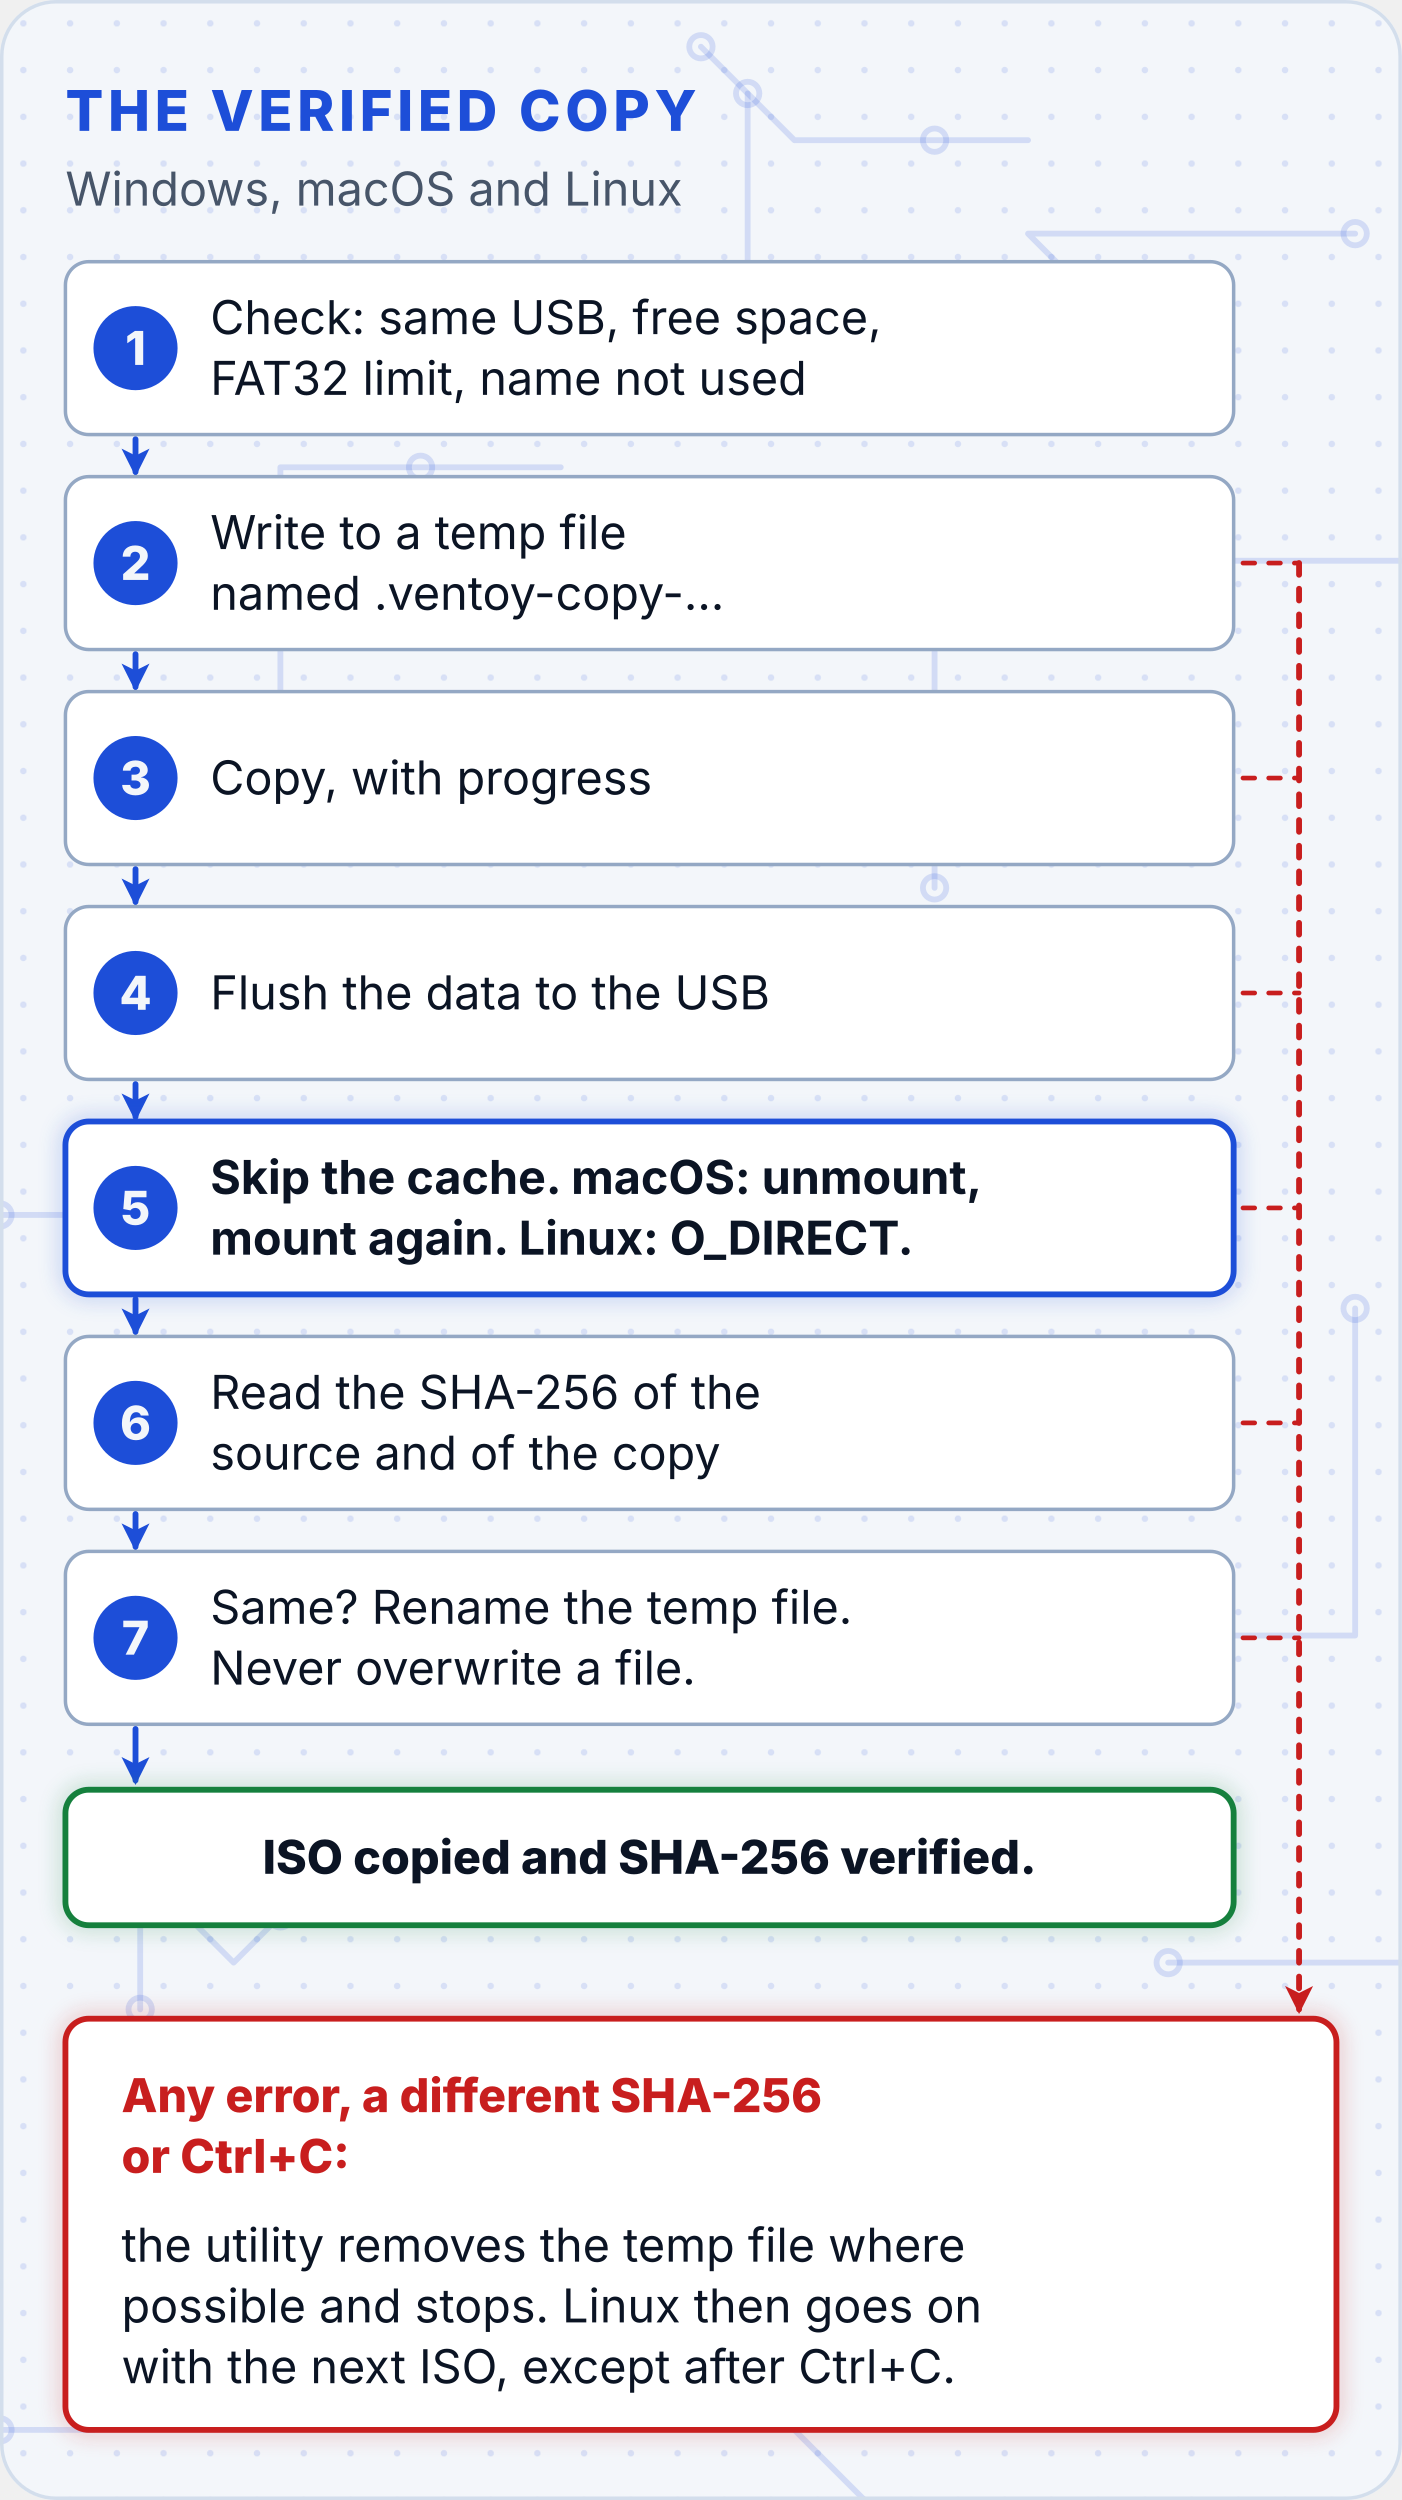
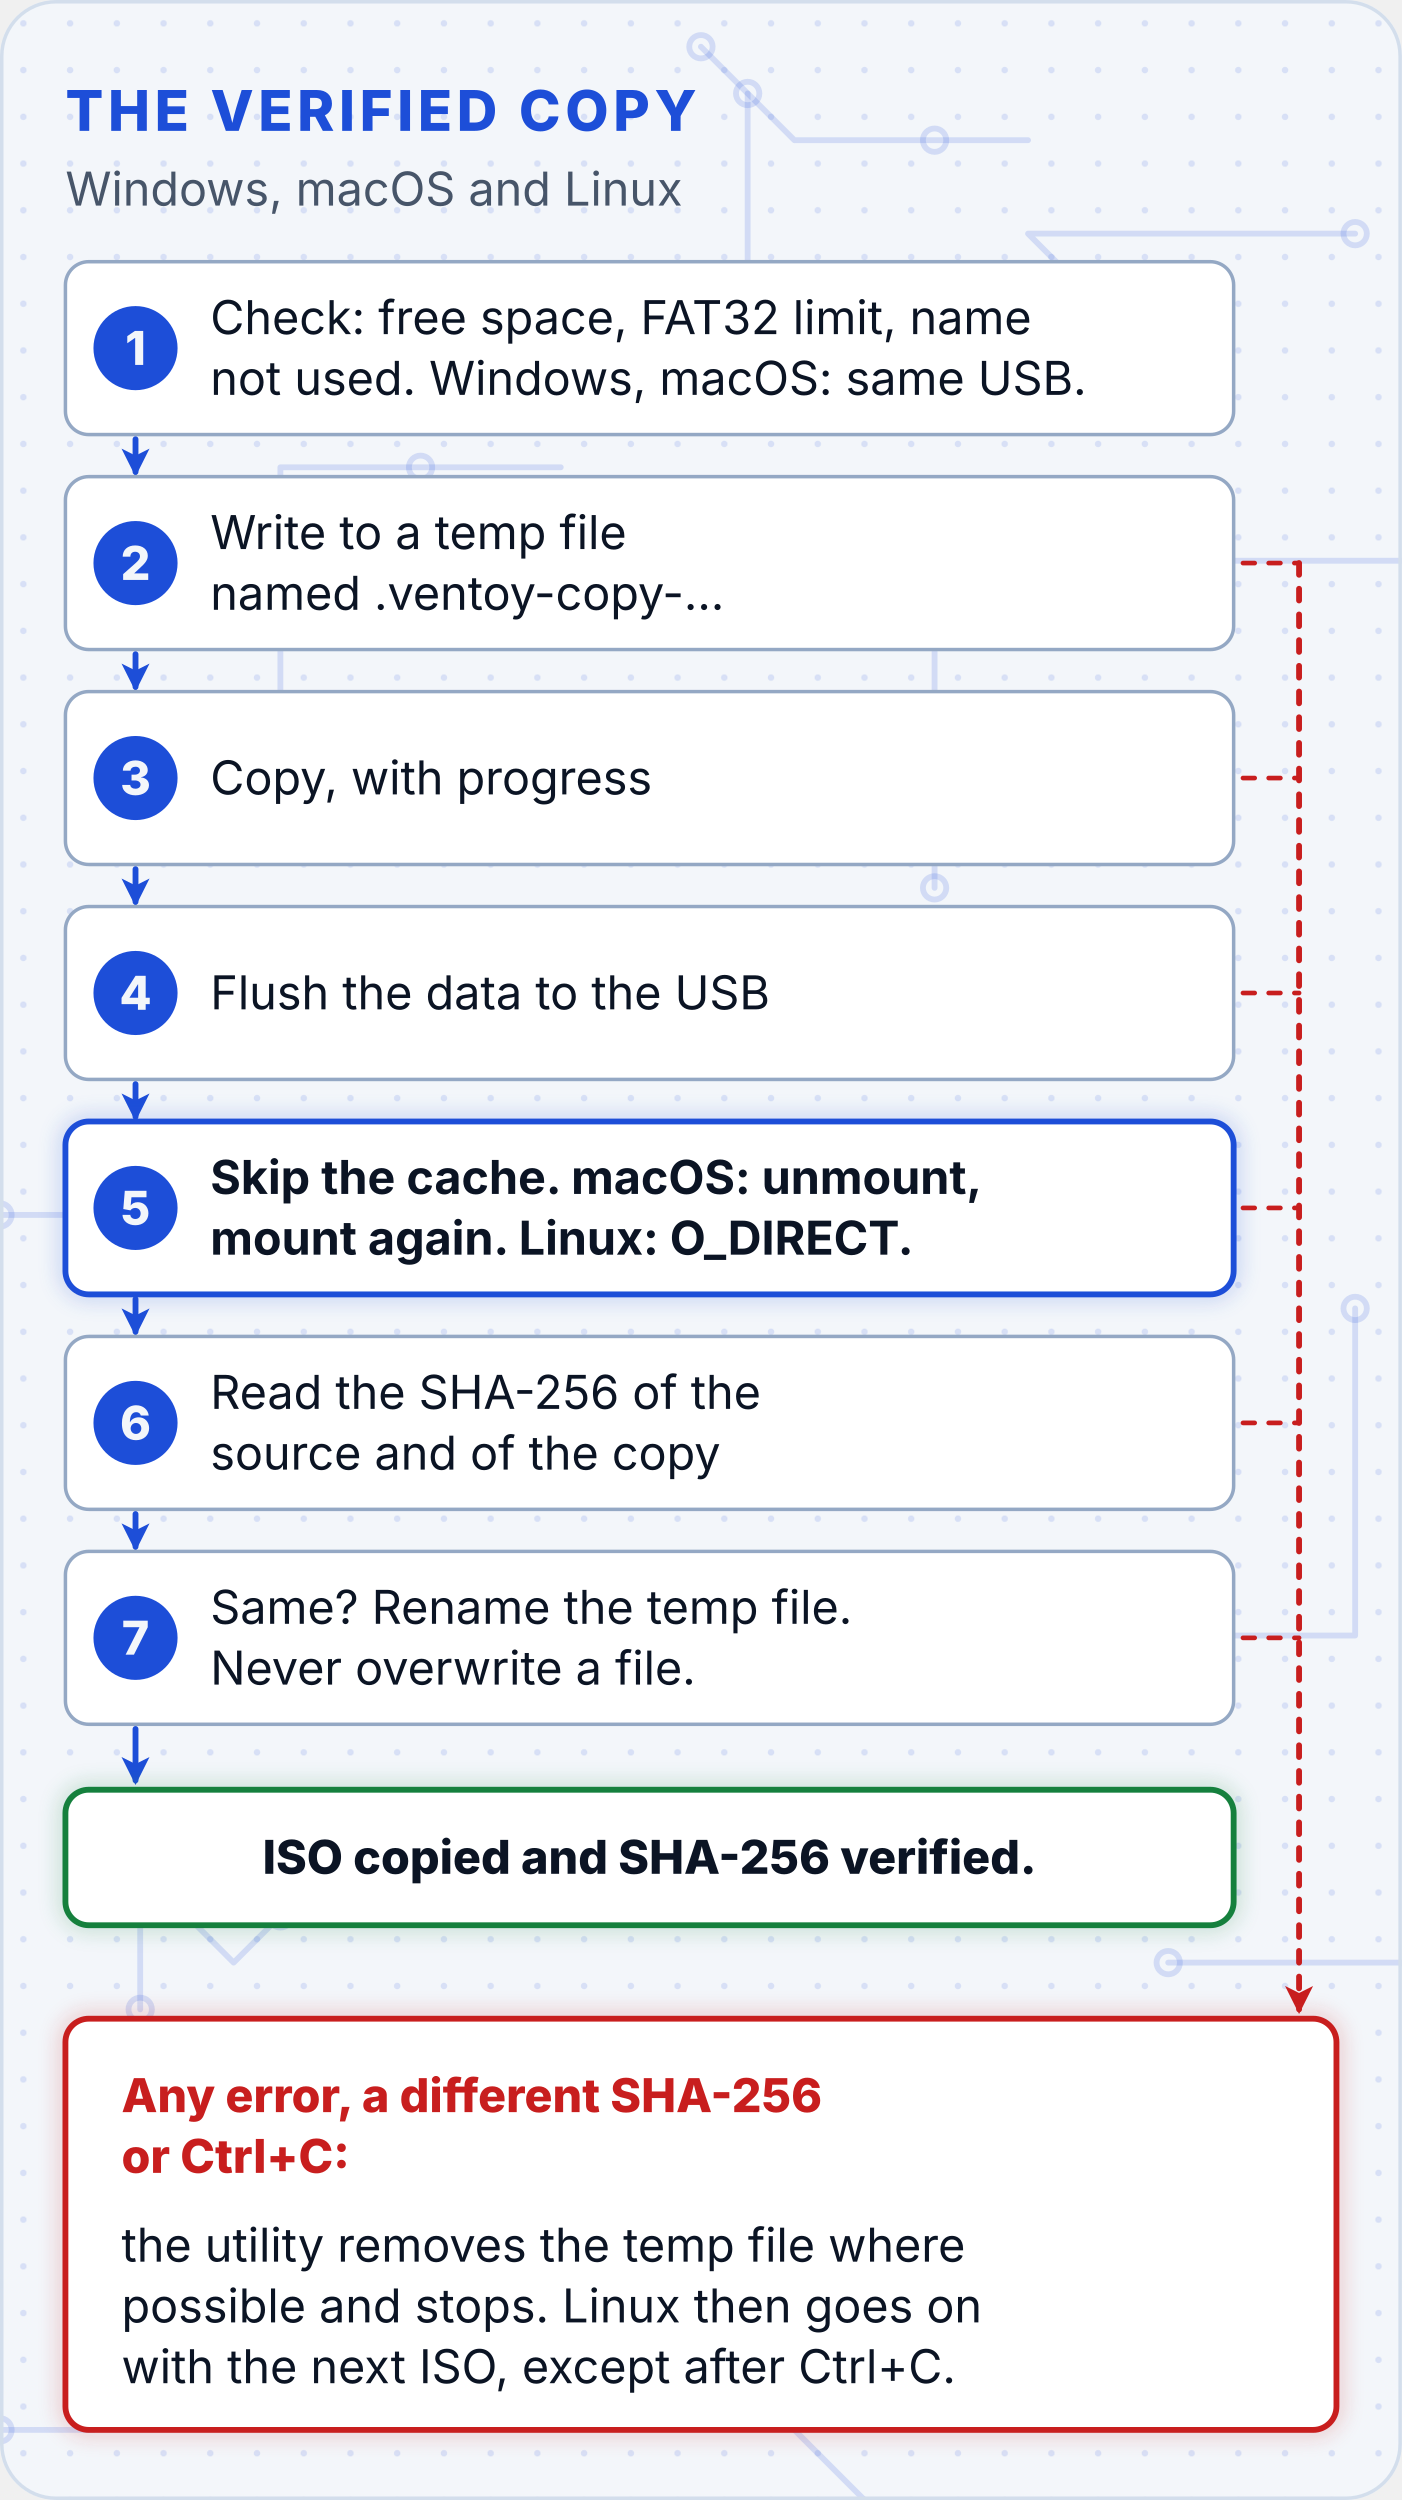
- <svg xmlns="http://www.w3.org/2000/svg" viewBox="0 0 600 1070" width="600" height="1070" role="img" aria-label="The verified copy, on Windows, macOS and Linux. 1, check: the same USB, enough free space, the FAT32 file size limit, and no file with the same name; on Linux, an ISO whose name is already on the USB is skipped. 2, write to a temp file named .ventoy-copy-something; on macOS and Linux, the file is hidden. 3, copy, with progress: on Windows and macOS, the percent, GiB copied, MiB per second and time left; on Linux, the bytes copied and the speed. 4, flush the data to the USB. 5, skip the cache, so that the copy is read from the USB: on macOS, unmount the USB, mount it again, and check that it is the same USB; on Linux, read the copy with O_DIRECT. 6, read the SHA-256 of the source and of the copy. 7, if they are the same, rename the temp file to the ISO name; it never overwrites a file. Then: ISO copied and SHA-256 verified. After step 2, any error, a different SHA-256 or Ctrl+C makes the utility remove the temp file where possible, and stop. Linux then goes on with the next ISO, except after Ctrl+C.">
+ <svg xmlns="http://www.w3.org/2000/svg" viewBox="0 0 600 1070" width="600" height="1070" role="img" aria-label="The verified copy, on Windows, macOS and Linux. 1, check: enough free space, the FAT32 file size limit, and no file with the same name; on Windows and macOS, also check that it is the same USB; on Linux, an ISO whose name is already on the USB is skipped. 2, write to a temp file named .ventoy-copy-something; on macOS and Linux, the file is hidden. 3, copy, with progress: on Windows and macOS, the percent, GiB copied, MiB per second and time left; on Linux, the bytes copied and the speed. 4, flush the data to the USB. 5, skip the cache, so that the copy is read from the USB: on macOS, unmount the USB, mount it again, and check that it is the same USB; on Linux, read the copy with O_DIRECT. 6, read the SHA-256 of the source and of the copy. 7, if they are the same, rename the temp file to the ISO name; it never overwrites a file. Then: ISO copied and SHA-256 verified. After step 2, any error, a different SHA-256 or Ctrl+C makes the utility remove the temp file where possible, and stop. Linux then goes on with the next ISO, except after Ctrl+C.">
  <style>.blink{animation:blink 2.4s ease-in-out infinite}@keyframes blink{50%{opacity:.35}}@media (prefers-reduced-motion:reduce){.blink{animation:none}}</style>
  <defs>
    <pattern id="copy-l-dots" width="20" height="20" patternUnits="userSpaceOnUse">
      <circle cx="10" cy="10" r="1.4" fill="#1D4ED8" opacity="0.13" />
    </pattern>
    <filter id="copy-l-glow" x="-50%" y="-50%" width="200%" height="200%">
      <feGaussianBlur stdDeviation="4" />
    </filter>
    <clipPath id="copy-l-frame">
      <rect width="600" height="1070" rx="24" />
    </clipPath>
    <marker id="copy-l-go" viewBox="0 0 12 12" refX="10" refY="6" markerWidth="12" markerHeight="12" markerUnits="userSpaceOnUse" orient="auto-start-reverse">
      <path d="M0 0 L12 6 L0 12 L3 6 z" fill="#1D4ED8" />
    </marker>
    <marker id="copy-l-bad" viewBox="0 0 12 12" refX="10" refY="6" markerWidth="12" markerHeight="12" markerUnits="userSpaceOnUse" orient="auto-start-reverse">
      <path d="M0 0 L12 6 L0 12 L3 6 z" fill="#C81E1E" />
    </marker>
    <marker id="copy-l-muted" viewBox="0 0 12 12" refX="10" refY="6" markerWidth="12" markerHeight="12" markerUnits="userSpaceOnUse" orient="auto-start-reverse">
      <path d="M0 0 L12 6 L0 12 L3 6 z" fill="#94A8C4" />
    </marker>
  </defs>
  <g clip-path="url(#copy-l-frame)">
    <rect width="600" height="1070" fill="#F3F6FA" />
    <rect width="600" height="1070" fill="url(#copy-l-dots)" />
    <path d="M0 1040 L40 1040 L-80 1040 L-60 1060" fill="none" stroke="#1D4ED8" stroke-width="2.5" stroke-linecap="round" stroke-linejoin="round" opacity="0.16" />
    <circle cx="0" cy="1040" r="5" fill="none" stroke="#1D4ED8" stroke-width="2.5" opacity="0.16" />
    <circle cx="-60" cy="1060" r="5" fill="none" stroke="#1D4ED8" stroke-width="2.5" opacity="0.16" />
    <path d="M320 40 L320 180 L420 180 L520 180" fill="none" stroke="#1D4ED8" stroke-width="2.5" stroke-linecap="round" stroke-linejoin="round" opacity="0.16" />
    <circle cx="320" cy="40" r="5" fill="none" stroke="#1D4ED8" stroke-width="2.5" opacity="0.16" />
    <circle cx="520" cy="180" r="5" fill="none" stroke="#1D4ED8" stroke-width="2.5" opacity="0.16" />
    <path d="M120 340 L120 200 L240 200 L180 200" fill="none" stroke="#1D4ED8" stroke-width="2.5" stroke-linecap="round" stroke-linejoin="round" opacity="0.16" />
    <circle cx="120" cy="340" r="5" fill="none" stroke="#1D4ED8" stroke-width="2.5" opacity="0.16" />
    <circle cx="180" cy="200" r="5" fill="none" stroke="#1D4ED8" stroke-width="2.5" opacity="0.16" />
    <path d="M300 20 L340 60 L440 60 L400 60" fill="none" stroke="#1D4ED8" stroke-width="2.5" stroke-linecap="round" stroke-linejoin="round" opacity="0.16" />
    <circle cx="300" cy="20" r="5" fill="none" stroke="#1D4ED8" stroke-width="2.5" opacity="0.16" />
    <circle cx="400" cy="60" r="5" fill="none" stroke="#1D4ED8" stroke-width="2.5" opacity="0.16" />
    <path d="M320 920 L320 1020 L350 1050 L410 1110" fill="none" stroke="#1D4ED8" stroke-width="2.5" stroke-linecap="round" stroke-linejoin="round" opacity="0.16" />
    <circle cx="320" cy="920" r="5" fill="none" stroke="#1D4ED8" stroke-width="2.5" opacity="0.16" />
    <circle cx="410" cy="1110" r="5" fill="none" stroke="#1D4ED8" stroke-width="2.5" opacity="0.16" />
    <path d="M500 840 L600 840 L680 920 L820 920" fill="none" stroke="#1D4ED8" stroke-width="2.5" stroke-linecap="round" stroke-linejoin="round" opacity="0.16" />
    <circle cx="500" cy="840" r="5" fill="none" stroke="#1D4ED8" stroke-width="2.5" opacity="0.16" />
    <circle cx="820" cy="920" r="5" fill="none" stroke="#1D4ED8" stroke-width="2.5" opacity="0.16" />
    <path d="M60 860 L60 800 L100 840 L120 820" fill="none" stroke="#1D4ED8" stroke-width="2.5" stroke-linecap="round" stroke-linejoin="round" opacity="0.16" />
    <circle cx="60" cy="860" r="5" fill="none" stroke="#1D4ED8" stroke-width="2.5" opacity="0.16" />
    <circle cx="120" cy="820" r="5" fill="none" stroke="#1D4ED8" stroke-width="2.5" opacity="0.16" />
    <path d="M400 380 L400 240 L540 240 L620 240" fill="none" stroke="#1D4ED8" stroke-width="2.5" stroke-linecap="round" stroke-linejoin="round" opacity="0.16" />
    <circle cx="400" cy="380" r="5" fill="none" stroke="#1D4ED8" stroke-width="2.5" opacity="0.16" />
    <circle cx="620" cy="240" r="5" fill="none" stroke="#1D4ED8" stroke-width="2.5" opacity="0.16" />
    <path d="M580 100 L500 100 L440 100 L510 170" fill="none" stroke="#1D4ED8" stroke-width="2.5" stroke-linecap="round" stroke-linejoin="round" opacity="0.16" />
    <circle cx="580" cy="100" r="5" fill="none" stroke="#1D4ED8" stroke-width="2.5" opacity="0.16" />
    <circle cx="510" cy="170" r="5" fill="none" stroke="#1D4ED8" stroke-width="2.5" opacity="0.16" />
    <path d="M0 520 L140 520 L80 520 L220 520" fill="none" stroke="#1D4ED8" stroke-width="2.5" stroke-linecap="round" stroke-linejoin="round" opacity="0.16" />
    <circle cx="0" cy="520" r="5" fill="none" stroke="#1D4ED8" stroke-width="2.5" opacity="0.16" />
    <circle cx="220" cy="520" r="5" fill="none" stroke="#1D4ED8" stroke-width="2.5" opacity="0.16" />
    <path d="M380 700 L460 700 L580 700 L580 560" fill="none" stroke="#1D4ED8" stroke-width="2.5" stroke-linecap="round" stroke-linejoin="round" opacity="0.16" />
    <circle cx="380" cy="700" r="5" fill="none" stroke="#1D4ED8" stroke-width="2.5" opacity="0.16" />
    <circle cx="580" cy="560" r="5" fill="none" stroke="#1D4ED8" stroke-width="2.5" opacity="0.16" />
    <path d="M340 180 L180 180 L240 120 L100 120" fill="none" stroke="#1D4ED8" stroke-width="2.5" stroke-linecap="round" stroke-linejoin="round" opacity="0.16" />
    <circle cx="340" cy="180" r="5" fill="none" stroke="#1D4ED8" stroke-width="2.5" opacity="0.16" />
    <circle cx="100" cy="120" r="5" fill="none" stroke="#1D4ED8" stroke-width="2.5" opacity="0.16" />
    <text x="28" y="56" font-family="-apple-system, BlinkMacSystemFont, 'Segoe UI', Inter, Helvetica, Arial, sans-serif" font-size="24" font-weight="800" fill="#1D4ED8" text-anchor="start" letter-spacing="2">
      <tspan x="28" dy="0">THE VERIFIED COPY</tspan>
    </text>
    <text x="28" y="88" font-family="-apple-system, BlinkMacSystemFont, 'Segoe UI', Inter, Helvetica, Arial, sans-serif" font-size="20" font-weight="400" fill="#475569" text-anchor="start">
      <tspan x="28" dy="0">Windows, macOS and Linux</tspan>
    </text>
    <rect x="28" y="112" width="500" height="74" rx="10" fill="#FFFFFF" stroke="#94A8C4" stroke-width="1.5" />
    <circle cx="58" cy="149" r="18" fill="#1D4ED8" />
    <text x="58" y="156.2" font-family="-apple-system, BlinkMacSystemFont, 'Segoe UI', Inter, Helvetica, Arial, sans-serif" font-size="20" font-weight="800" fill="#F3F6FA" text-anchor="middle">
      <tspan x="58" dy="0">1</tspan>
    </text>
    <text x="90" y="143" font-family="-apple-system, BlinkMacSystemFont, 'Segoe UI', Inter, Helvetica, Arial, sans-serif" font-size="20" font-weight="400" fill="#0B1424" text-anchor="start">
-       <tspan x="90" dy="0">Check: same USB, free space,</tspan>
-       <tspan x="90" dy="26">FAT32 limit, name not used</tspan>
+       <tspan x="90" dy="0">Check: free space, FAT32 limit, name</tspan>
+       <tspan x="90" dy="26">not used. Windows, macOS: same USB.</tspan>
    </text>
    <path d="M58 188 L 58 202" fill="none" stroke="#1D4ED8" stroke-width="2.5" stroke-linecap="round" stroke-linejoin="round" marker-end="url(#copy-l-go)" />
    <rect x="28" y="204" width="500" height="74" rx="10" fill="#FFFFFF" stroke="#94A8C4" stroke-width="1.5" />
    <circle cx="58" cy="241" r="18" fill="#1D4ED8" />
    <text x="58" y="248.2" font-family="-apple-system, BlinkMacSystemFont, 'Segoe UI', Inter, Helvetica, Arial, sans-serif" font-size="20" font-weight="800" fill="#F3F6FA" text-anchor="middle">
      <tspan x="58" dy="0">2</tspan>
    </text>
    <text x="90" y="235" font-family="-apple-system, BlinkMacSystemFont, 'Segoe UI', Inter, Helvetica, Arial, sans-serif" font-size="20" font-weight="400" fill="#0B1424" text-anchor="start">
      <tspan x="90" dy="0">Write to a temp file</tspan>
      <tspan x="90" dy="26">named .ventoy-copy-…</tspan>
    </text>
    <path d="M58 280 L 58 294" fill="none" stroke="#1D4ED8" stroke-width="2.5" stroke-linecap="round" stroke-linejoin="round" marker-end="url(#copy-l-go)" />
    <path d="M532 241 L 556 241" fill="none" stroke="#C81E1E" stroke-width="2" stroke-dasharray="5 6" stroke-linecap="round" stroke-linejoin="round" />
    <rect x="28" y="296" width="500" height="74" rx="10" fill="#FFFFFF" stroke="#94A8C4" stroke-width="1.5" />
    <circle cx="58" cy="333" r="18" fill="#1D4ED8" />
    <text x="58" y="340.2" font-family="-apple-system, BlinkMacSystemFont, 'Segoe UI', Inter, Helvetica, Arial, sans-serif" font-size="20" font-weight="800" fill="#F3F6FA" text-anchor="middle">
      <tspan x="58" dy="0">3</tspan>
    </text>
    <text x="90" y="340" font-family="-apple-system, BlinkMacSystemFont, 'Segoe UI', Inter, Helvetica, Arial, sans-serif" font-size="20" font-weight="400" fill="#0B1424" text-anchor="start">
      <tspan x="90" dy="0">Copy, with progress</tspan>
    </text>
    <path d="M58 372 L 58 386" fill="none" stroke="#1D4ED8" stroke-width="2.5" stroke-linecap="round" stroke-linejoin="round" marker-end="url(#copy-l-go)" />
    <path d="M532 333 L 556 333" fill="none" stroke="#C81E1E" stroke-width="2" stroke-dasharray="5 6" stroke-linecap="round" stroke-linejoin="round" />
    <rect x="28" y="388" width="500" height="74" rx="10" fill="#FFFFFF" stroke="#94A8C4" stroke-width="1.5" />
    <circle cx="58" cy="425" r="18" fill="#1D4ED8" />
    <text x="58" y="432.2" font-family="-apple-system, BlinkMacSystemFont, 'Segoe UI', Inter, Helvetica, Arial, sans-serif" font-size="20" font-weight="800" fill="#F3F6FA" text-anchor="middle">
      <tspan x="58" dy="0">4</tspan>
    </text>
    <text x="90" y="432" font-family="-apple-system, BlinkMacSystemFont, 'Segoe UI', Inter, Helvetica, Arial, sans-serif" font-size="20" font-weight="400" fill="#0B1424" text-anchor="start">
      <tspan x="90" dy="0">Flush the data to the USB</tspan>
    </text>
    <path d="M58 464 L 58 478" fill="none" stroke="#1D4ED8" stroke-width="2.5" stroke-linecap="round" stroke-linejoin="round" marker-end="url(#copy-l-go)" />
    <path d="M532 425 L 556 425" fill="none" stroke="#C81E1E" stroke-width="2" stroke-dasharray="5 6" stroke-linecap="round" stroke-linejoin="round" />
    <rect x="28" y="480" width="500" height="74" rx="10" fill="none" stroke="#1D4ED8" stroke-width="6" opacity="0.22" filter="url(#copy-l-glow)" />
    <rect x="28" y="480" width="500" height="74" rx="10" fill="#FFFFFF" stroke="#1D4ED8" stroke-width="2.5" />
    <circle cx="58" cy="517" r="18" fill="#1D4ED8" />
    <text x="58" y="524.2" font-family="-apple-system, BlinkMacSystemFont, 'Segoe UI', Inter, Helvetica, Arial, sans-serif" font-size="20" font-weight="800" fill="#F3F6FA" text-anchor="middle">
      <tspan x="58" dy="0">5</tspan>
    </text>
    <text x="90" y="511" font-family="-apple-system, BlinkMacSystemFont, 'Segoe UI', Inter, Helvetica, Arial, sans-serif" font-size="20" font-weight="700" fill="#0B1424" text-anchor="start">
      <tspan x="90" dy="0">Skip the cache. macOS: unmount,</tspan>
      <tspan x="90" dy="26">mount again. Linux: O_DIRECT.</tspan>
    </text>
    <path d="M58 556 L 58 570" fill="none" stroke="#1D4ED8" stroke-width="2.5" stroke-linecap="round" stroke-linejoin="round" marker-end="url(#copy-l-go)" />
    <path d="M532 517 L 556 517" fill="none" stroke="#C81E1E" stroke-width="2" stroke-dasharray="5 6" stroke-linecap="round" stroke-linejoin="round" />
    <rect x="28" y="572" width="500" height="74" rx="10" fill="#FFFFFF" stroke="#94A8C4" stroke-width="1.5" />
    <circle cx="58" cy="609" r="18" fill="#1D4ED8" />
    <text x="58" y="616.2" font-family="-apple-system, BlinkMacSystemFont, 'Segoe UI', Inter, Helvetica, Arial, sans-serif" font-size="20" font-weight="800" fill="#F3F6FA" text-anchor="middle">
      <tspan x="58" dy="0">6</tspan>
    </text>
    <text x="90" y="603" font-family="-apple-system, BlinkMacSystemFont, 'Segoe UI', Inter, Helvetica, Arial, sans-serif" font-size="20" font-weight="400" fill="#0B1424" text-anchor="start">
      <tspan x="90" dy="0">Read the SHA-256 of the</tspan>
      <tspan x="90" dy="26">source and of the copy</tspan>
    </text>
    <path d="M58 648 L 58 662" fill="none" stroke="#1D4ED8" stroke-width="2.5" stroke-linecap="round" stroke-linejoin="round" marker-end="url(#copy-l-go)" />
    <path d="M532 609 L 556 609" fill="none" stroke="#C81E1E" stroke-width="2" stroke-dasharray="5 6" stroke-linecap="round" stroke-linejoin="round" />
    <rect x="28" y="664" width="500" height="74" rx="10" fill="#FFFFFF" stroke="#94A8C4" stroke-width="1.5" />
    <circle cx="58" cy="701" r="18" fill="#1D4ED8" />
    <text x="58" y="708.2" font-family="-apple-system, BlinkMacSystemFont, 'Segoe UI', Inter, Helvetica, Arial, sans-serif" font-size="20" font-weight="800" fill="#F3F6FA" text-anchor="middle">
      <tspan x="58" dy="0">7</tspan>
    </text>
    <text x="90" y="695" font-family="-apple-system, BlinkMacSystemFont, 'Segoe UI', Inter, Helvetica, Arial, sans-serif" font-size="20" font-weight="400" fill="#0B1424" text-anchor="start">
      <tspan x="90" dy="0">Same? Rename the temp file.</tspan>
      <tspan x="90" dy="26">Never overwrite a file.</tspan>
    </text>
    <path d="M532 701 L 556 701" fill="none" stroke="#C81E1E" stroke-width="2" stroke-dasharray="5 6" stroke-linecap="round" stroke-linejoin="round" />
    <path d="M58 740 L 58 762" fill="none" stroke="#1D4ED8" stroke-width="2.5" stroke-linecap="round" stroke-linejoin="round" marker-end="url(#copy-l-go)" />
    <rect x="28" y="766" width="500" height="58" rx="10" fill="none" stroke="#15803D" stroke-width="6" opacity="0.22" filter="url(#copy-l-glow)" />
    <rect x="28" y="766" width="500" height="58" rx="10" fill="#FFFFFF" stroke="#15803D" stroke-width="2.5" />
    <text x="278" y="802" font-family="-apple-system, BlinkMacSystemFont, 'Segoe UI', Inter, Helvetica, Arial, sans-serif" font-size="20" font-weight="800" fill="#0B1424" text-anchor="middle">
      <tspan x="278" dy="0">ISO copied and SHA-256 verified.</tspan>
    </text>
    <path d="M556 241 L 556 860" fill="none" stroke="#C81E1E" stroke-width="2.5" stroke-dasharray="5 6" stroke-linecap="round" stroke-linejoin="round" marker-end="url(#copy-l-bad)" />
    <rect x="28" y="864" width="544" height="176" rx="10" fill="none" stroke="#C81E1E" stroke-width="6" opacity="0.22" filter="url(#copy-l-glow)" />
    <rect x="28" y="864" width="544" height="176" rx="10" fill="#FFFFFF" stroke="#C81E1E" stroke-width="2.5" />
    <text x="52" y="904" font-family="-apple-system, BlinkMacSystemFont, 'Segoe UI', Inter, Helvetica, Arial, sans-serif" font-size="20" font-weight="800" fill="#C81E1E" text-anchor="start">
      <tspan x="52" dy="0">Any error, a different SHA-256</tspan>
      <tspan x="52" dy="26">or Ctrl+C:</tspan>
    </text>
    <text x="52" y="968" font-family="-apple-system, BlinkMacSystemFont, 'Segoe UI', Inter, Helvetica, Arial, sans-serif" font-size="20" font-weight="400" fill="#0B1424" text-anchor="start">
      <tspan x="52" dy="0">the utility removes the temp file where</tspan>
      <tspan x="52" dy="26">possible and stops. Linux then goes on</tspan>
      <tspan x="52" dy="26">with the next ISO, except after Ctrl+C.</tspan>
    </text>
  </g>
  <rect x="0.75" y="0.75" width="598.5" height="1068.5" rx="23.25" fill="none" stroke="#D3DEEC" stroke-width="1.5" />
</svg>
